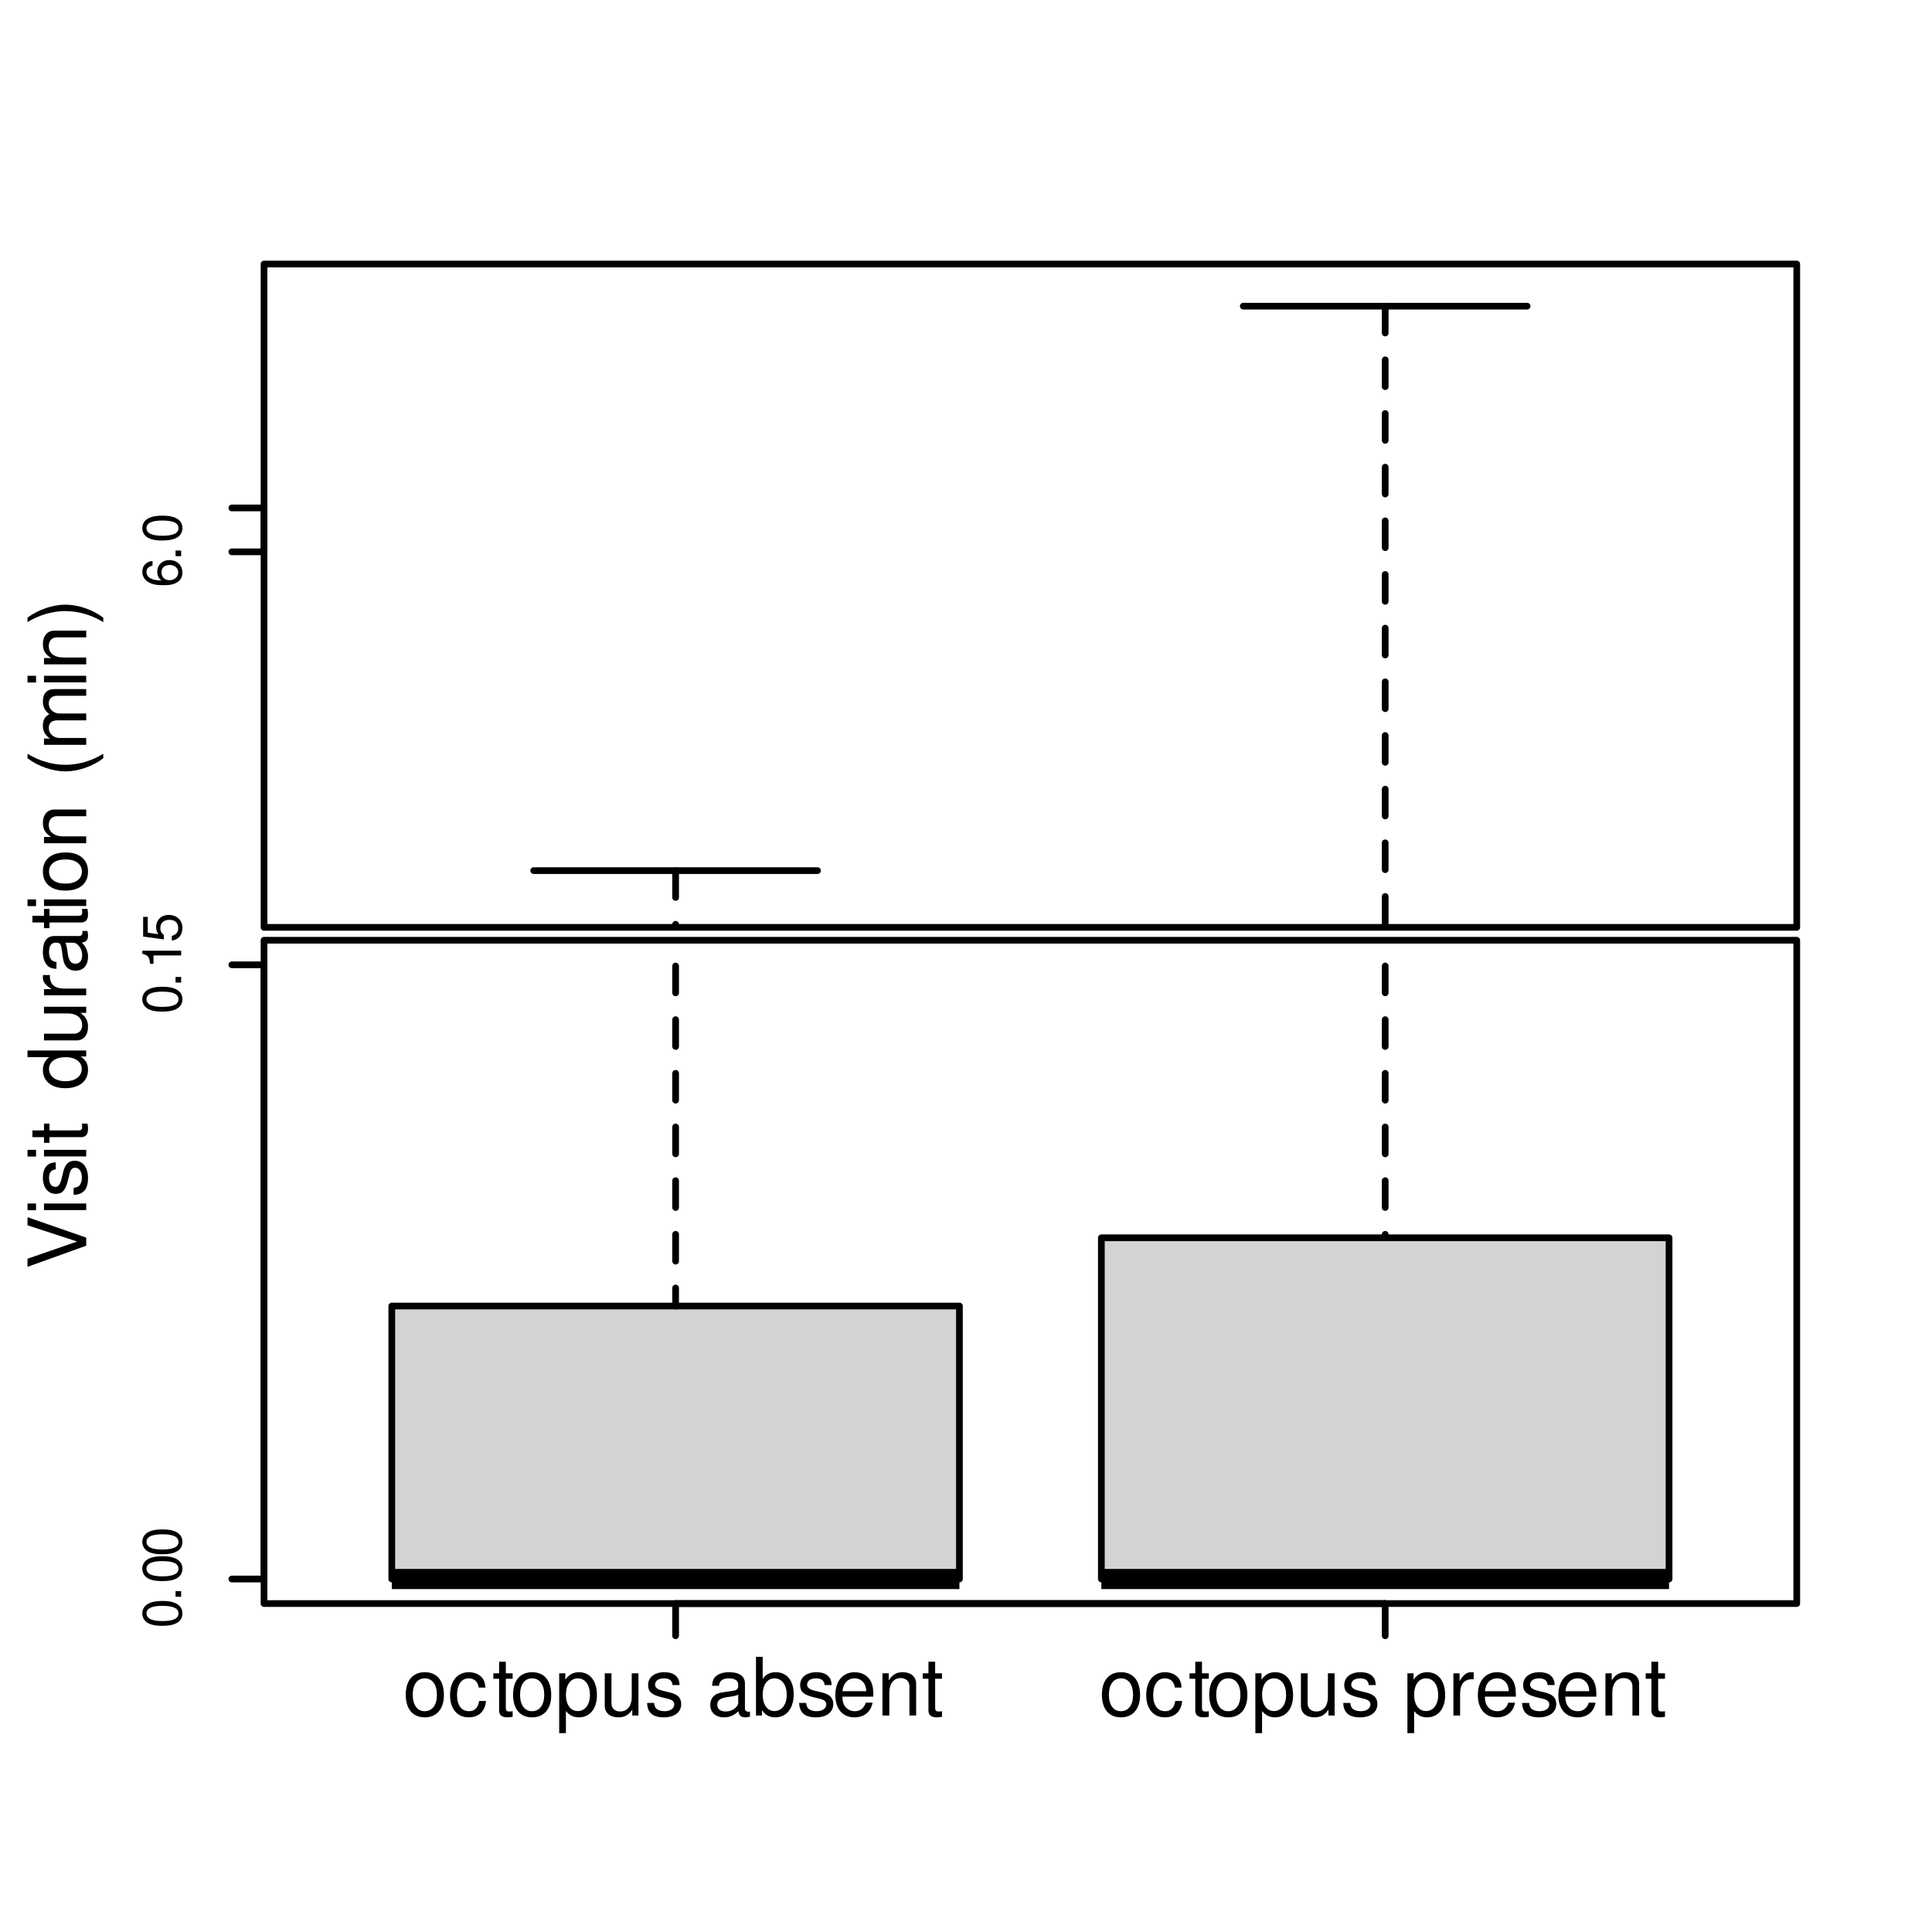
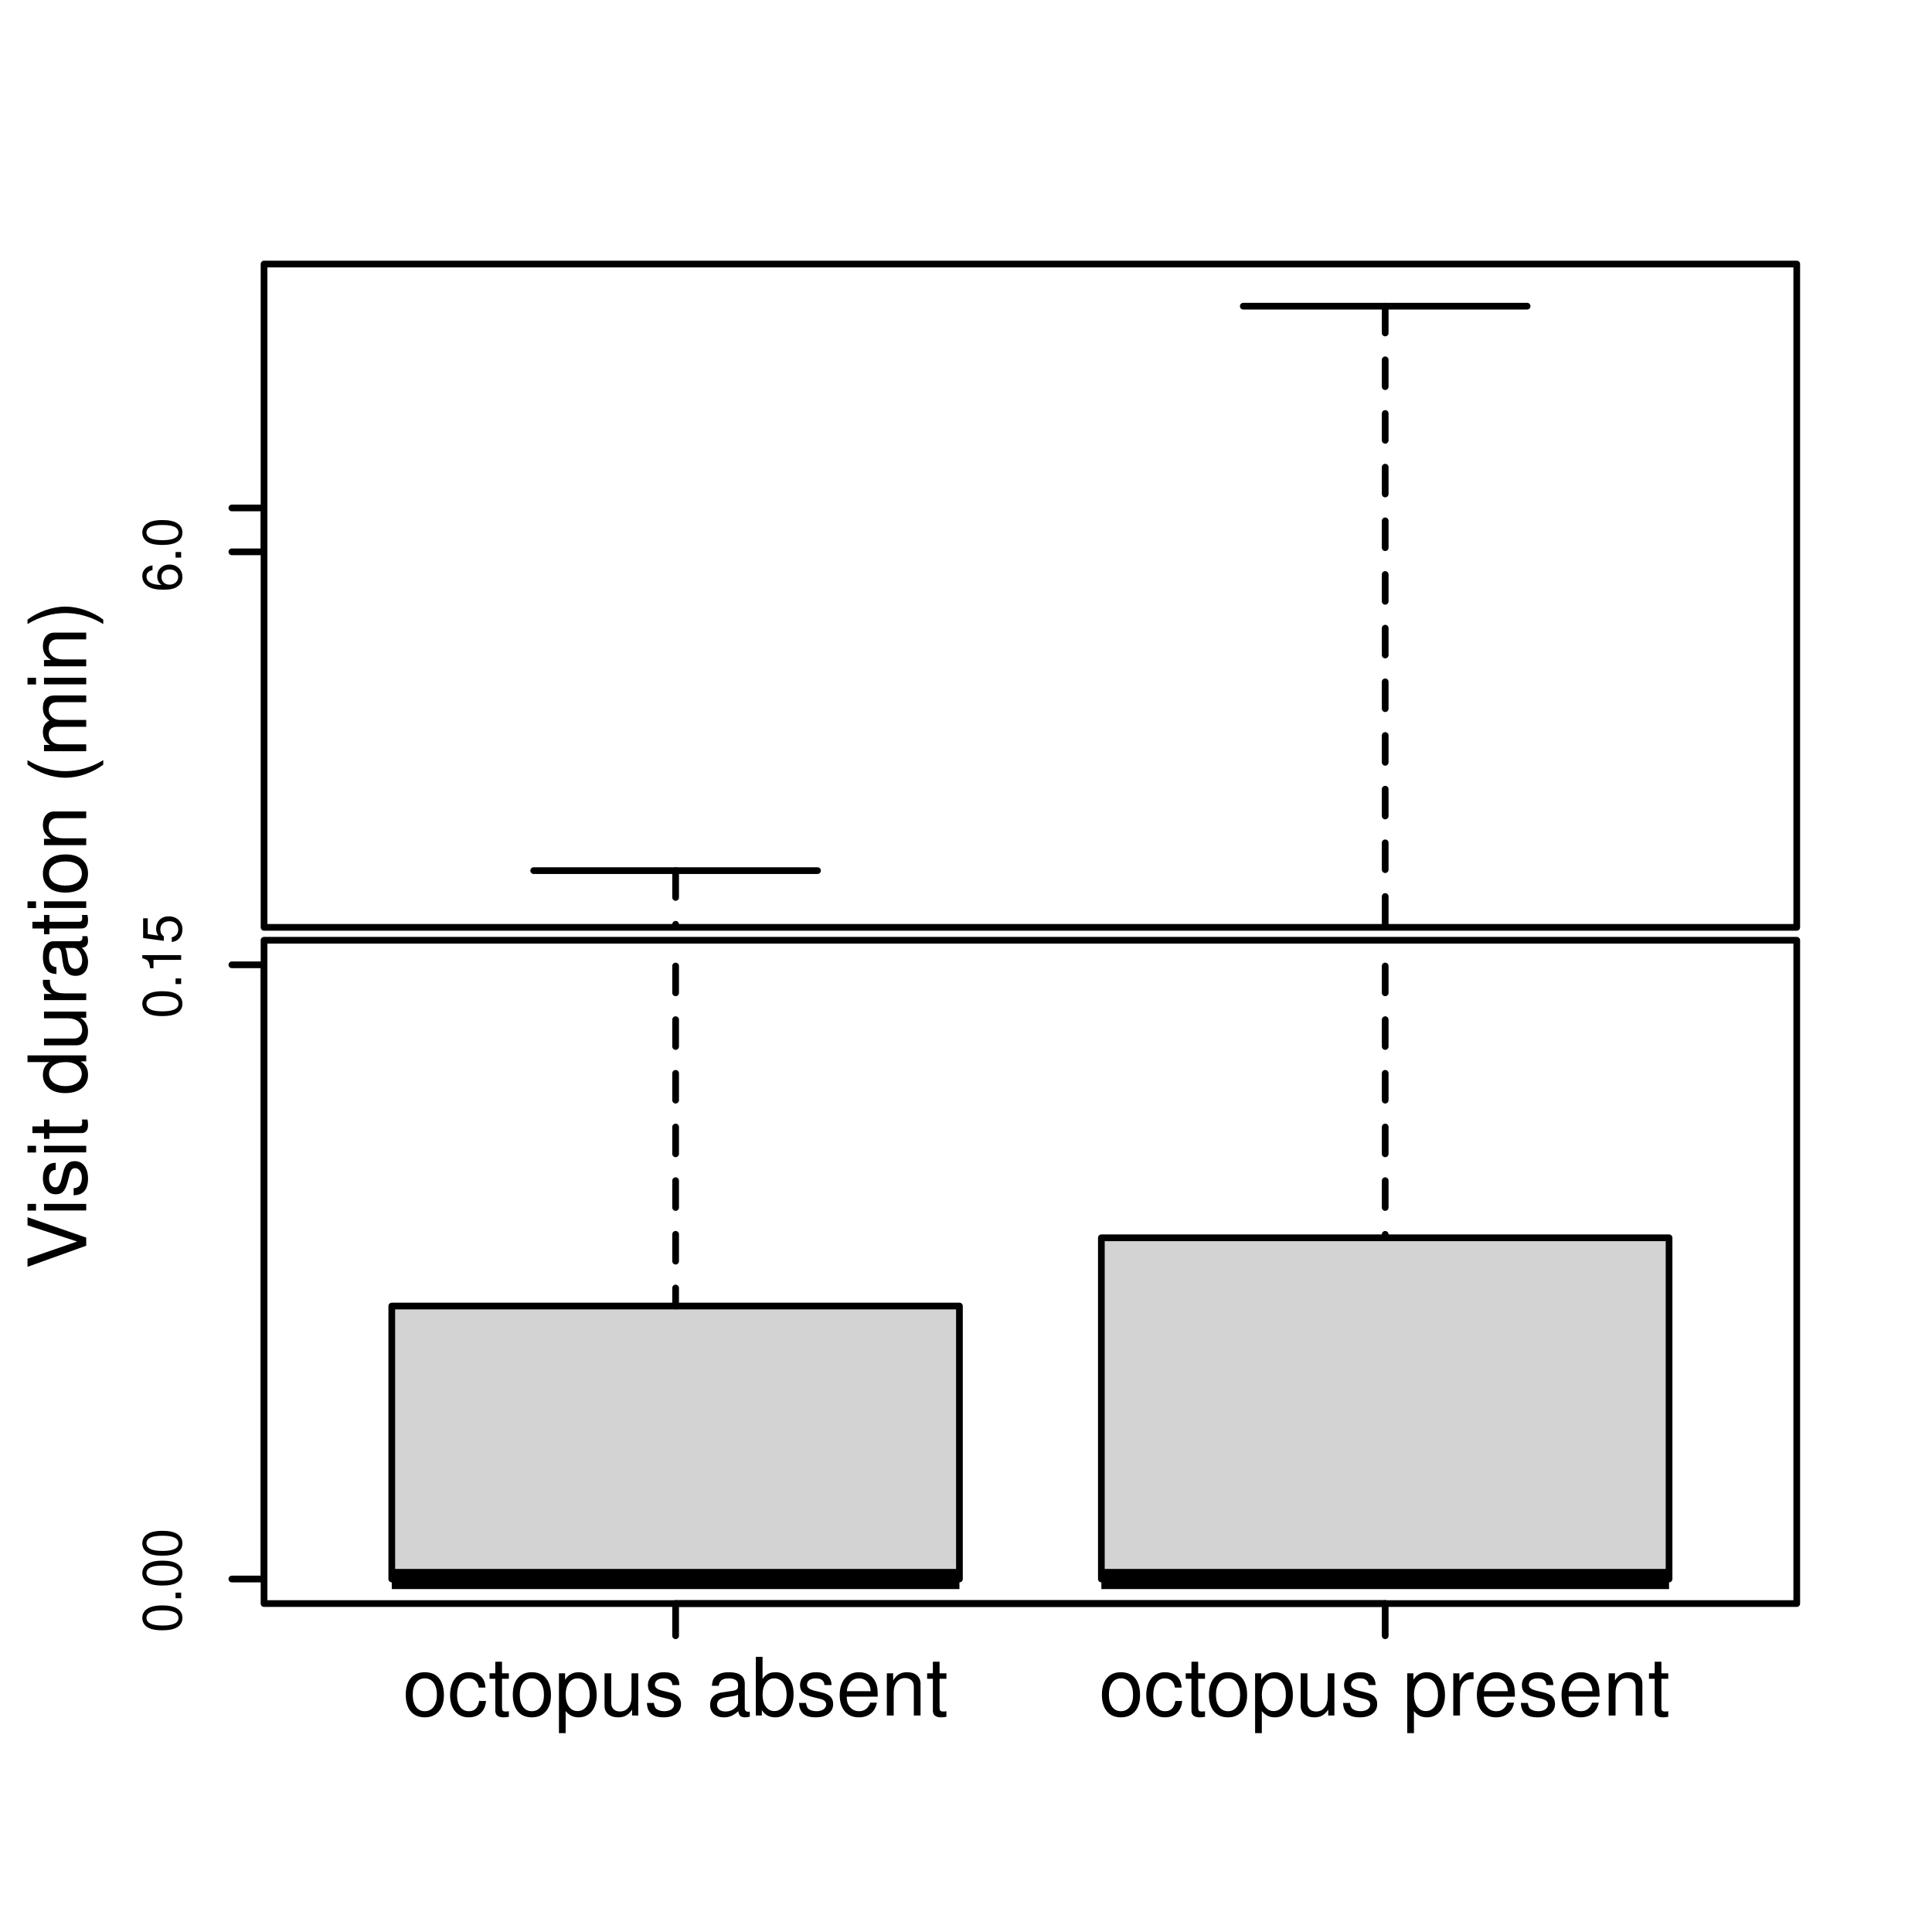
<svg xmlns="http://www.w3.org/2000/svg" xmlns:xlink="http://www.w3.org/1999/xlink" width="216pt" height="216pt" viewBox="0 0 216 216" version="1.1">
  <defs>
    <g>
      <symbol overflow="visible" id="glyph0-0">
        <path style="stroke:none;" d="" />
      </symbol>
      <symbol overflow="visible" id="glyph0-1">
        <path style="stroke:none;" d="M -3.203 -2.984 C -3.922 -2.891 -4.344 -2.438 -4.344 -1.781 C -4.344 -1.312 -4.109 -0.891 -3.719 -0.641 C -3.297 -0.375 -2.766 -0.266 -1.984 -0.266 C -1.25 -0.266 -0.781 -0.359 -0.406 -0.625 C -0.047 -0.844 0.141 -1.219 0.141 -1.688 C 0.141 -2.5 -0.469 -3.078 -1.312 -3.078 C -2.109 -3.078 -2.672 -2.531 -2.672 -1.781 C -2.672 -1.359 -2.516 -1.031 -2.203 -0.797 C -3.281 -0.797 -3.875 -1.141 -3.875 -1.75 C -3.875 -2.125 -3.625 -2.375 -3.203 -2.453 Z M -2.203 -1.703 C -2.203 -2.219 -1.844 -2.531 -1.266 -2.531 C -0.719 -2.531 -0.328 -2.172 -0.328 -1.688 C -0.328 -1.203 -0.75 -0.828 -1.297 -0.828 C -1.844 -0.828 -2.203 -1.188 -2.203 -1.703 Z M -2.203 -1.703 " />
      </symbol>
      <symbol overflow="visible" id="glyph0-2">
        <path style="stroke:none;" d="M -0.625 -1.141 L -0.625 -0.516 L 0 -0.516 L 0 -1.141 Z M -0.625 -1.141 " />
      </symbol>
      <symbol overflow="visible" id="glyph0-3">
        <path style="stroke:none;" d="M -4.344 -1.656 C -4.344 -1.25 -4.156 -0.891 -3.859 -0.672 C -3.484 -0.391 -2.906 -0.266 -2.094 -0.266 C -0.641 -0.266 0.141 -0.734 0.141 -1.656 C 0.141 -2.547 -0.641 -3.047 -2.062 -3.047 C -2.906 -3.047 -3.469 -2.906 -3.859 -2.625 C -4.156 -2.406 -4.344 -2.047 -4.344 -1.656 Z M -3.875 -1.656 C -3.875 -2.219 -3.281 -2.5 -2.109 -2.5 C -0.875 -2.5 -0.297 -2.219 -0.297 -1.641 C -0.297 -1.078 -0.906 -0.797 -2.094 -0.797 C -3.281 -0.797 -3.875 -1.078 -3.875 -1.656 Z M -3.875 -1.656 " />
      </symbol>
      <symbol overflow="visible" id="glyph0-4">
        <path style="stroke:none;" d="M -3.094 -1.547 L 0 -1.547 L 0 -2.078 L -4.344 -2.078 L -4.344 -1.734 C -3.672 -1.547 -3.578 -1.422 -3.469 -0.609 L -3.094 -0.609 Z M -3.094 -1.547 " />
      </symbol>
      <symbol overflow="visible" id="glyph0-5">
        <path style="stroke:none;" d="M -4.25 -2.859 L -4.25 -0.656 L -1.938 -0.344 L -1.938 -0.828 C -2.234 -1.078 -2.328 -1.281 -2.328 -1.609 C -2.328 -2.188 -1.938 -2.531 -1.312 -2.531 C -0.703 -2.531 -0.328 -2.188 -0.328 -1.609 C -0.328 -1.141 -0.562 -0.859 -1.047 -0.734 L -1.047 -0.203 C -0.703 -0.281 -0.531 -0.344 -0.375 -0.469 C -0.047 -0.703 0.141 -1.141 0.141 -1.625 C 0.141 -2.484 -0.484 -3.078 -1.391 -3.078 C -2.219 -3.078 -2.797 -2.516 -2.797 -1.703 C -2.797 -1.406 -2.719 -1.156 -2.547 -0.922 L -3.734 -1.094 L -3.734 -2.859 Z M -4.25 -2.859 " />
      </symbol>
      <symbol overflow="visible" id="glyph1-0">
        <path style="stroke:none;" d="" />
      </symbol>
      <symbol overflow="visible" id="glyph1-1">
        <path style="stroke:none;" d="M 2.453 -4.844 C 1.109 -4.844 0.328 -3.906 0.328 -2.328 C 0.328 -0.734 1.109 0.203 2.453 0.203 C 3.781 0.203 4.594 -0.734 4.594 -2.281 C 4.594 -3.922 3.812 -4.844 2.453 -4.844 Z M 2.453 -4.156 C 3.297 -4.156 3.812 -3.469 3.812 -2.297 C 3.812 -1.172 3.281 -0.484 2.453 -0.484 C 1.625 -0.484 1.109 -1.172 1.109 -2.328 C 1.109 -3.469 1.625 -4.156 2.453 -4.156 Z M 2.453 -4.156 " />
      </symbol>
      <symbol overflow="visible" id="glyph1-2">
        <path style="stroke:none;" d="M 4.234 -3.125 C 4.203 -3.594 4.109 -3.891 3.922 -4.156 C 3.594 -4.594 3.031 -4.844 2.375 -4.844 C 1.094 -4.844 0.281 -3.844 0.281 -2.281 C 0.281 -0.75 1.094 0.203 2.359 0.203 C 3.484 0.203 4.203 -0.469 4.297 -1.625 L 3.531 -1.625 C 3.406 -0.859 3.031 -0.484 2.391 -0.484 C 1.562 -0.484 1.062 -1.156 1.062 -2.281 C 1.062 -3.453 1.547 -4.156 2.359 -4.156 C 3 -4.156 3.391 -3.781 3.484 -3.125 Z M 4.234 -3.125 " />
      </symbol>
      <symbol overflow="visible" id="glyph1-3">
        <path style="stroke:none;" d="M 2.281 -4.719 L 1.516 -4.719 L 1.516 -6.016 L 0.766 -6.016 L 0.766 -4.719 L 0.125 -4.719 L 0.125 -4.109 L 0.766 -4.109 L 0.766 -0.547 C 0.766 -0.047 1.094 0.203 1.672 0.203 C 1.875 0.203 2.031 0.188 2.281 0.141 L 2.281 -0.484 C 2.172 -0.453 2.078 -0.453 1.922 -0.453 C 1.609 -0.453 1.516 -0.547 1.516 -0.875 L 1.516 -4.109 L 2.281 -4.109 Z M 2.281 -4.719 " />
      </symbol>
      <symbol overflow="visible" id="glyph1-4">
        <path style="stroke:none;" d="M 0.484 1.969 L 1.234 1.969 L 1.234 -0.5 C 1.641 -0.016 2.078 0.203 2.688 0.203 C 3.922 0.203 4.703 -0.781 4.703 -2.281 C 4.703 -3.859 3.938 -4.844 2.688 -4.844 C 2.047 -4.844 1.531 -4.562 1.172 -4 L 1.172 -4.719 L 0.484 -4.719 Z M 2.562 -4.156 C 3.391 -4.156 3.922 -3.422 3.922 -2.297 C 3.922 -1.219 3.375 -0.5 2.562 -0.5 C 1.75 -0.5 1.234 -1.219 1.234 -2.328 C 1.234 -3.422 1.75 -4.156 2.562 -4.156 Z M 2.562 -4.156 " />
      </symbol>
      <symbol overflow="visible" id="glyph1-5">
        <path style="stroke:none;" d="M 4.344 0 L 4.344 -4.719 L 3.594 -4.719 L 3.594 -2.047 C 3.594 -1.078 3.094 -0.453 2.297 -0.453 C 1.703 -0.453 1.328 -0.812 1.328 -1.375 L 1.328 -4.719 L 0.578 -4.719 L 0.578 -1.078 C 0.578 -0.297 1.172 0.203 2.094 0.203 C 2.781 0.203 3.219 -0.031 3.656 -0.656 L 3.656 0 Z M 4.344 0 " />
      </symbol>
      <symbol overflow="visible" id="glyph1-6">
        <path style="stroke:none;" d="M 3.938 -3.406 C 3.938 -4.328 3.328 -4.844 2.234 -4.844 C 1.141 -4.844 0.422 -4.281 0.422 -3.406 C 0.422 -2.672 0.797 -2.328 1.922 -2.047 L 2.625 -1.875 C 3.141 -1.75 3.344 -1.562 3.344 -1.234 C 3.344 -0.781 2.906 -0.484 2.25 -0.484 C 1.844 -0.484 1.5 -0.609 1.312 -0.797 C 1.203 -0.938 1.141 -1.078 1.094 -1.406 L 0.312 -1.406 C 0.344 -0.312 0.953 0.203 2.188 0.203 C 3.375 0.203 4.125 -0.375 4.125 -1.281 C 4.125 -1.984 3.734 -2.375 2.797 -2.594 L 2.078 -2.766 C 1.469 -2.922 1.203 -3.109 1.203 -3.453 C 1.203 -3.891 1.594 -4.156 2.203 -4.156 C 2.812 -4.156 3.125 -3.891 3.156 -3.406 Z M 3.938 -3.406 " />
      </symbol>
      <symbol overflow="visible" id="glyph1-7">
        <path style="stroke:none;" d="" />
      </symbol>
      <symbol overflow="visible" id="glyph1-8">
        <path style="stroke:none;" d="M 4.812 -0.438 C 4.734 -0.422 4.703 -0.422 4.656 -0.422 C 4.391 -0.422 4.25 -0.562 4.25 -0.797 L 4.25 -3.562 C 4.25 -4.406 3.641 -4.844 2.469 -4.844 C 1.781 -4.844 1.234 -4.656 0.906 -4.297 C 0.688 -4.062 0.609 -3.781 0.578 -3.328 L 1.344 -3.328 C 1.406 -3.891 1.75 -4.156 2.453 -4.156 C 3.125 -4.156 3.5 -3.906 3.5 -3.453 L 3.5 -3.266 C 3.484 -2.938 3.328 -2.812 2.719 -2.734 C 1.656 -2.594 1.5 -2.562 1.203 -2.453 C 0.656 -2.219 0.375 -1.797 0.375 -1.188 C 0.375 -0.328 0.969 0.203 1.922 0.203 C 2.516 0.203 3 0 3.531 -0.484 C 3.578 0 3.812 0.203 4.297 0.203 C 4.469 0.203 4.562 0.188 4.812 0.125 Z M 3.5 -1.484 C 3.5 -1.234 3.422 -1.078 3.203 -0.875 C 2.891 -0.594 2.531 -0.453 2.094 -0.453 C 1.5 -0.453 1.156 -0.734 1.156 -1.203 C 1.156 -1.703 1.484 -1.953 2.297 -2.062 C 3.094 -2.172 3.25 -2.219 3.5 -2.328 Z M 3.5 -1.484 " />
      </symbol>
      <symbol overflow="visible" id="glyph1-9">
        <path style="stroke:none;" d="M 0.484 -6.562 L 0.484 0 L 1.156 0 L 1.156 -0.609 C 1.516 -0.047 2 0.203 2.656 0.203 C 3.891 0.203 4.703 -0.812 4.703 -2.375 C 4.703 -3.906 3.938 -4.844 2.688 -4.844 C 2.047 -4.844 1.578 -4.609 1.234 -4.078 L 1.234 -6.562 Z M 2.547 -4.156 C 3.391 -4.156 3.922 -3.422 3.922 -2.297 C 3.922 -1.219 3.359 -0.5 2.547 -0.5 C 1.75 -0.5 1.234 -1.219 1.234 -2.328 C 1.234 -3.422 1.75 -4.156 2.547 -4.156 Z M 2.547 -4.156 " />
      </symbol>
      <symbol overflow="visible" id="glyph1-10">
        <path style="stroke:none;" d="M 4.609 -2.109 C 4.609 -2.828 4.562 -3.266 4.422 -3.609 C 4.125 -4.391 3.406 -4.844 2.516 -4.844 C 1.203 -4.844 0.359 -3.859 0.359 -2.297 C 0.359 -0.734 1.172 0.203 2.5 0.203 C 3.578 0.203 4.328 -0.406 4.516 -1.438 L 3.766 -1.438 C 3.562 -0.812 3.125 -0.484 2.531 -0.484 C 2.047 -0.484 1.641 -0.703 1.391 -1.094 C 1.219 -1.375 1.156 -1.641 1.141 -2.109 Z M 1.156 -2.719 C 1.219 -3.594 1.75 -4.156 2.516 -4.156 C 3.281 -4.156 3.812 -3.562 3.812 -2.719 Z M 1.156 -2.719 " />
      </symbol>
      <symbol overflow="visible" id="glyph1-11">
        <path style="stroke:none;" d="M 0.625 -4.719 L 0.625 0 L 1.391 0 L 1.391 -2.594 C 1.391 -3.562 1.891 -4.188 2.656 -4.188 C 3.266 -4.188 3.641 -3.828 3.641 -3.266 L 3.641 0 L 4.391 0 L 4.391 -3.562 C 4.391 -4.344 3.797 -4.844 2.891 -4.844 C 2.188 -4.844 1.734 -4.578 1.328 -3.922 L 1.328 -4.719 Z M 0.625 -4.719 " />
      </symbol>
      <symbol overflow="visible" id="glyph1-12">
        <path style="stroke:none;" d="M 0.625 -4.719 L 0.625 0 L 1.375 0 L 1.375 -2.453 C 1.391 -3.578 1.859 -4.094 2.891 -4.062 L 2.891 -4.828 C 2.766 -4.844 2.688 -4.844 2.594 -4.844 C 2.109 -4.844 1.75 -4.562 1.312 -3.859 L 1.312 -4.719 Z M 0.625 -4.719 " />
      </symbol>
      <symbol overflow="visible" id="glyph2-0">
        <path style="stroke:none;" d="" />
      </symbol>
      <symbol overflow="visible" id="glyph2-1">
        <path style="stroke:none;" d="M 0 -3.531 L -6.562 -5.812 L -6.562 -4.906 L -1.016 -3.094 L -6.562 -1.172 L -6.562 -0.266 L 0 -2.625 Z M 0 -3.531 " />
      </symbol>
      <symbol overflow="visible" id="glyph2-2">
        <path style="stroke:none;" d="M -4.719 -1.344 L -4.719 -0.609 L 0 -0.609 L 0 -1.344 Z M -6.562 -1.344 L -6.562 -0.594 L -5.609 -0.594 L -5.609 -1.344 Z M -6.562 -1.344 " />
      </symbol>
      <symbol overflow="visible" id="glyph2-3">
        <path style="stroke:none;" d="M -3.406 -3.938 C -4.328 -3.938 -4.844 -3.328 -4.844 -2.234 C -4.844 -1.141 -4.281 -0.422 -3.406 -0.422 C -2.672 -0.422 -2.328 -0.797 -2.047 -1.922 L -1.875 -2.625 C -1.75 -3.141 -1.562 -3.344 -1.234 -3.344 C -0.781 -3.344 -0.484 -2.906 -0.484 -2.25 C -0.484 -1.844 -0.609 -1.5 -0.797 -1.312 C -0.938 -1.203 -1.078 -1.141 -1.406 -1.094 L -1.406 -0.312 C -0.312 -0.344 0.203 -0.953 0.203 -2.188 C 0.203 -3.375 -0.375 -4.125 -1.281 -4.125 C -1.984 -4.125 -2.375 -3.734 -2.594 -2.797 L -2.766 -2.078 C -2.922 -1.469 -3.109 -1.203 -3.453 -1.203 C -3.891 -1.203 -4.156 -1.594 -4.156 -2.203 C -4.156 -2.812 -3.891 -3.125 -3.406 -3.156 Z M -3.406 -3.938 " />
      </symbol>
      <symbol overflow="visible" id="glyph2-4">
        <path style="stroke:none;" d="M -4.719 -2.281 L -4.719 -1.516 L -6.016 -1.516 L -6.016 -0.766 L -4.719 -0.766 L -4.719 -0.125 L -4.109 -0.125 L -4.109 -0.766 L -0.547 -0.766 C -0.047 -0.766 0.203 -1.094 0.203 -1.672 C 0.203 -1.875 0.188 -2.031 0.141 -2.281 L -0.484 -2.281 C -0.453 -2.172 -0.453 -2.078 -0.453 -1.922 C -0.453 -1.609 -0.547 -1.516 -0.875 -1.516 L -4.109 -1.516 L -4.109 -2.281 Z M -4.719 -2.281 " />
      </symbol>
      <symbol overflow="visible" id="glyph2-5">
        <path style="stroke:none;" d="" />
      </symbol>
      <symbol overflow="visible" id="glyph2-6">
        <path style="stroke:none;" d="M -6.562 -4.453 L -6.562 -3.703 L -4.125 -3.703 C -4.594 -3.391 -4.844 -2.891 -4.844 -2.266 C -4.844 -1.031 -3.875 -0.234 -2.359 -0.234 C -0.781 -0.234 0.203 -1.016 0.203 -2.281 C 0.203 -2.938 -0.031 -3.391 -0.625 -3.781 L 0 -3.781 L 0 -4.453 Z M -4.156 -2.391 C -4.156 -3.188 -3.438 -3.703 -2.297 -3.703 C -1.219 -3.703 -0.5 -3.188 -0.5 -2.391 C -0.5 -1.562 -1.219 -1.016 -2.328 -1.016 C -3.422 -1.016 -4.156 -1.562 -4.156 -2.391 Z M -4.156 -2.391 " />
      </symbol>
      <symbol overflow="visible" id="glyph2-7">
        <path style="stroke:none;" d="M 0 -4.344 L -4.719 -4.344 L -4.719 -3.594 L -2.047 -3.594 C -1.078 -3.594 -0.453 -3.094 -0.453 -2.297 C -0.453 -1.703 -0.812 -1.328 -1.375 -1.328 L -4.719 -1.328 L -4.719 -0.578 L -1.078 -0.578 C -0.297 -0.578 0.203 -1.172 0.203 -2.094 C 0.203 -2.781 -0.031 -3.219 -0.656 -3.656 L 0 -3.656 Z M 0 -4.344 " />
      </symbol>
      <symbol overflow="visible" id="glyph2-8">
        <path style="stroke:none;" d="M -4.719 -0.625 L 0 -0.625 L 0 -1.375 L -2.453 -1.375 C -3.578 -1.391 -4.094 -1.859 -4.062 -2.891 L -4.828 -2.891 C -4.844 -2.766 -4.844 -2.688 -4.844 -2.594 C -4.844 -2.109 -4.562 -1.75 -3.859 -1.312 L -4.719 -1.312 Z M -4.719 -0.625 " />
      </symbol>
      <symbol overflow="visible" id="glyph2-9">
        <path style="stroke:none;" d="M -0.438 -4.812 C -0.422 -4.734 -0.422 -4.703 -0.422 -4.656 C -0.422 -4.391 -0.562 -4.25 -0.797 -4.25 L -3.562 -4.25 C -4.406 -4.25 -4.844 -3.641 -4.844 -2.469 C -4.844 -1.781 -4.656 -1.234 -4.297 -0.906 C -4.062 -0.688 -3.781 -0.609 -3.328 -0.578 L -3.328 -1.344 C -3.891 -1.406 -4.156 -1.75 -4.156 -2.453 C -4.156 -3.125 -3.906 -3.5 -3.453 -3.5 L -3.266 -3.5 C -2.938 -3.484 -2.812 -3.328 -2.734 -2.719 C -2.594 -1.656 -2.562 -1.5 -2.453 -1.203 C -2.219 -0.656 -1.797 -0.375 -1.188 -0.375 C -0.328 -0.375 0.203 -0.969 0.203 -1.922 C 0.203 -2.516 0 -3 -0.484 -3.531 C 0 -3.578 0.203 -3.812 0.203 -4.297 C 0.203 -4.469 0.188 -4.562 0.125 -4.812 Z M -1.484 -3.5 C -1.234 -3.5 -1.078 -3.422 -0.875 -3.203 C -0.594 -2.891 -0.453 -2.531 -0.453 -2.094 C -0.453 -1.5 -0.734 -1.156 -1.203 -1.156 C -1.703 -1.156 -1.953 -1.484 -2.062 -2.297 C -2.172 -3.094 -2.219 -3.25 -2.328 -3.5 Z M -1.484 -3.5 " />
      </symbol>
      <symbol overflow="visible" id="glyph2-10">
        <path style="stroke:none;" d="M -4.844 -2.453 C -4.844 -1.109 -3.906 -0.328 -2.328 -0.328 C -0.734 -0.328 0.203 -1.109 0.203 -2.453 C 0.203 -3.781 -0.734 -4.594 -2.281 -4.594 C -3.922 -4.594 -4.844 -3.812 -4.844 -2.453 Z M -4.156 -2.453 C -4.156 -3.297 -3.469 -3.812 -2.297 -3.812 C -1.172 -3.812 -0.484 -3.281 -0.484 -2.453 C -0.484 -1.625 -1.172 -1.109 -2.328 -1.109 C -3.469 -1.109 -4.156 -1.625 -4.156 -2.453 Z M -4.156 -2.453 " />
      </symbol>
      <symbol overflow="visible" id="glyph2-11">
        <path style="stroke:none;" d="M -4.719 -0.625 L 0 -0.625 L 0 -1.391 L -2.594 -1.391 C -3.562 -1.391 -4.188 -1.891 -4.188 -2.656 C -4.188 -3.266 -3.828 -3.641 -3.266 -3.641 L 0 -3.641 L 0 -4.391 L -3.562 -4.391 C -4.344 -4.391 -4.844 -3.797 -4.844 -2.891 C -4.844 -2.188 -4.578 -1.734 -3.922 -1.328 L -4.719 -1.328 Z M -4.719 -0.625 " />
      </symbol>
      <symbol overflow="visible" id="glyph2-12">
        <path style="stroke:none;" d="M -6.562 -2.125 C -5.375 -1.219 -3.75 -0.656 -2.328 -0.656 C -0.906 -0.656 0.734 -1.219 1.906 -2.125 L 1.906 -2.625 C 0.625 -1.828 -0.891 -1.391 -2.328 -1.391 C -3.766 -1.391 -5.281 -1.828 -6.562 -2.625 Z M -6.562 -2.125 " />
      </symbol>
      <symbol overflow="visible" id="glyph2-13">
        <path style="stroke:none;" d="M -4.719 -0.625 L 0 -0.625 L 0 -1.391 L -2.969 -1.391 C -3.641 -1.391 -4.188 -1.875 -4.188 -2.5 C -4.188 -3.047 -3.859 -3.359 -3.25 -3.359 L 0 -3.359 L 0 -4.125 L -2.969 -4.125 C -3.641 -4.125 -4.188 -4.609 -4.188 -5.234 C -4.188 -5.781 -3.844 -6.109 -3.25 -6.109 L 0 -6.109 L 0 -6.859 L -3.531 -6.859 C -4.391 -6.859 -4.844 -6.375 -4.844 -5.484 C -4.844 -4.859 -4.656 -4.484 -4.125 -4.047 C -4.641 -3.766 -4.844 -3.391 -4.844 -2.766 C -4.844 -2.141 -4.609 -1.719 -4.047 -1.328 L -4.719 -1.328 Z M -4.719 -0.625 " />
      </symbol>
      <symbol overflow="visible" id="glyph2-14">
        <path style="stroke:none;" d="M 1.906 -0.844 C 0.734 -1.734 -0.906 -2.297 -2.328 -2.297 C -3.75 -2.297 -5.375 -1.734 -6.562 -0.844 L -6.562 -0.344 C -5.281 -1.141 -3.766 -1.578 -2.328 -1.578 C -0.891 -1.578 0.625 -1.141 1.906 -0.344 Z M 1.906 -0.844 " />
      </symbol>
    </g>
    <clipPath id="clip1">
      <path d="M 75 96 L 76 96 L 76 103.68 L 75 103.68 Z M 75 96 " />
    </clipPath>
    <clipPath id="clip2">
      <path d="M 154 33 L 156 33 L 156 103.68 L 154 103.68 Z M 154 33 " />
    </clipPath>
    <clipPath id="clip3">
      <path d="M 75 105.121 L 76 105.121 L 76 147 L 75 147 Z M 75 105.121 " />
    </clipPath>
    <clipPath id="clip4">
      <path d="M 154 105.121 L 156 105.121 L 156 139 L 154 139 Z M 154 105.121 " />
    </clipPath>
  </defs>
-   <g id="surface212">
+   <g id="surface267">
    <rect x="0" y="0" width="216" height="216" style="fill:rgb(100%,100%,100%);fill-opacity:1;stroke:none;" />
    <g clip-path="url(#clip1)" clip-rule="nonzero">
      <path style="fill:none;stroke-width:0.75;stroke-linecap:round;stroke-linejoin:round;stroke:rgb(0%,0%,0%);stroke-opacity:1;stroke-dasharray:3,3;stroke-miterlimit:10;" d="M 75.535 97.336 L 75.535 119.898 " />
    </g>
    <path style="fill:none;stroke-width:0.75;stroke-linecap:round;stroke-linejoin:round;stroke:rgb(0%,0%,0%);stroke-opacity:1;stroke-miterlimit:10;" d="M 59.668 97.336 L 91.398 97.336 " />
    <g clip-path="url(#clip2)" clip-rule="nonzero">
      <path style="fill:none;stroke-width:0.75;stroke-linecap:round;stroke-linejoin:round;stroke:rgb(0%,0%,0%);stroke-opacity:1;stroke-dasharray:3,3;stroke-miterlimit:10;" d="M 154.867 34.23 L 154.867 119.734 " />
    </g>
    <path style="fill:none;stroke-width:0.75;stroke-linecap:round;stroke-linejoin:round;stroke:rgb(0%,0%,0%);stroke-opacity:1;stroke-miterlimit:10;" d="M 139 34.23 L 170.734 34.23 " />
    <path style="fill:none;stroke-width:0.75;stroke-linecap:round;stroke-linejoin:round;stroke:rgb(0%,0%,0%);stroke-opacity:1;stroke-miterlimit:10;" d="M 29.52 61.695 L 29.52 56.789 " />
    <path style="fill:none;stroke-width:0.75;stroke-linecap:round;stroke-linejoin:round;stroke:rgb(0%,0%,0%);stroke-opacity:1;stroke-miterlimit:10;" d="M 29.52 61.695 L 25.922 61.695 " />
    <path style="fill:none;stroke-width:0.75;stroke-linecap:round;stroke-linejoin:round;stroke:rgb(0%,0%,0%);stroke-opacity:1;stroke-miterlimit:10;" d="M 29.52 56.789 L 25.922 56.789 " />
    <g style="fill:rgb(0%,0%,0%);fill-opacity:1;">
-       <use xlink:href="#glyph0-1" x="20.253" y="65.695" />
-       <use xlink:href="#glyph0-2" x="20.253" y="62.695" />
-       <use xlink:href="#glyph0-3" x="20.253" y="60.695" />
+       <use xlink:href="#glyph0-1" x="20.253" y="66.195" />
+       <use xlink:href="#glyph0-2" x="20.253" y="62.859" />
+       <use xlink:href="#glyph0-3" x="20.253" y="61.191" />
    </g>
    <path style="fill:none;stroke-width:0.75;stroke-linecap:round;stroke-linejoin:round;stroke:rgb(0%,0%,0%);stroke-opacity:1;stroke-miterlimit:10;" d="M 29.52 103.68 L 200.879 103.68 L 200.879 29.52 L 29.52 29.52 Z M 29.52 103.68 " />
    <path style=" stroke:none;fill-rule:nonzero;fill:rgb(82.745%,82.745%,82.745%);fill-opacity:1;" d="M 43.801 176.535 L 107.266 176.535 L 107.266 146.016 L 43.801 146.016 Z M 43.801 176.535 " />
    <path style="fill:none;stroke-width:2.25;stroke-linecap:butt;stroke-linejoin:round;stroke:rgb(0%,0%,0%);stroke-opacity:1;stroke-miterlimit:10;" d="M 43.801 176.535 L 107.266 176.535 " />
    <path style="fill:none;stroke-width:0.75;stroke-linecap:round;stroke-linejoin:round;stroke:rgb(0%,0%,0%);stroke-opacity:1;stroke-dasharray:3,3;stroke-miterlimit:10;" d="M 75.535 176.535 L 75.535 176.535 " />
    <g clip-path="url(#clip3)" clip-rule="nonzero">
      <path style="fill:none;stroke-width:0.75;stroke-linecap:round;stroke-linejoin:round;stroke:rgb(0%,0%,0%);stroke-opacity:1;stroke-dasharray:3,3;stroke-miterlimit:10;" d="M 75.535 -864 L 75.535 146.016 " />
    </g>
    <path style="fill:none;stroke-width:0.75;stroke-linecap:round;stroke-linejoin:round;stroke:rgb(0%,0%,0%);stroke-opacity:1;stroke-miterlimit:10;" d="M 59.668 176.535 L 91.398 176.535 " />
    <path style="fill:none;stroke-width:0.75;stroke-linecap:round;stroke-linejoin:round;stroke:rgb(0%,0%,0%);stroke-opacity:1;stroke-miterlimit:10;" d="M 43.801 176.535 L 107.266 176.535 L 107.266 146.016 L 43.801 146.016 Z M 43.801 176.535 " />
    <path style=" stroke:none;fill-rule:nonzero;fill:rgb(82.745%,82.745%,82.745%);fill-opacity:1;" d="M 123.133 176.535 L 186.602 176.535 L 186.602 138.387 L 123.133 138.387 Z M 123.133 176.535 " />
    <path style="fill:none;stroke-width:2.25;stroke-linecap:butt;stroke-linejoin:round;stroke:rgb(0%,0%,0%);stroke-opacity:1;stroke-miterlimit:10;" d="M 123.133 176.535 L 186.602 176.535 " />
    <path style="fill:none;stroke-width:0.75;stroke-linecap:round;stroke-linejoin:round;stroke:rgb(0%,0%,0%);stroke-opacity:1;stroke-dasharray:3,3;stroke-miterlimit:10;" d="M 154.867 176.535 L 154.867 176.535 " />
    <g clip-path="url(#clip4)" clip-rule="nonzero">
      <path style="fill:none;stroke-width:0.75;stroke-linecap:round;stroke-linejoin:round;stroke:rgb(0%,0%,0%);stroke-opacity:1;stroke-dasharray:3,3;stroke-miterlimit:10;" d="M 154.867 -864 L 154.867 138.387 " />
    </g>
    <path style="fill:none;stroke-width:0.75;stroke-linecap:round;stroke-linejoin:round;stroke:rgb(0%,0%,0%);stroke-opacity:1;stroke-miterlimit:10;" d="M 139 176.535 L 170.734 176.535 " />
    <path style="fill:none;stroke-width:0.75;stroke-linecap:round;stroke-linejoin:round;stroke:rgb(0%,0%,0%);stroke-opacity:1;stroke-miterlimit:10;" d="M 123.133 176.535 L 186.602 176.535 L 186.602 138.387 L 123.133 138.387 Z M 123.133 176.535 " />
    <path style="fill:none;stroke-width:0.75;stroke-linecap:round;stroke-linejoin:round;stroke:rgb(0%,0%,0%);stroke-opacity:1;stroke-miterlimit:10;" d="M 29.52 176.535 L 29.52 107.867 " />
    <path style="fill:none;stroke-width:0.75;stroke-linecap:round;stroke-linejoin:round;stroke:rgb(0%,0%,0%);stroke-opacity:1;stroke-miterlimit:10;" d="M 29.52 176.535 L 25.922 176.535 " />
    <path style="fill:none;stroke-width:0.75;stroke-linecap:round;stroke-linejoin:round;stroke:rgb(0%,0%,0%);stroke-opacity:1;stroke-miterlimit:10;" d="M 29.52 107.867 L 25.922 107.867 " />
    <g style="fill:rgb(0%,0%,0%);fill-opacity:1;">
-       <use xlink:href="#glyph0-3" x="20.253" y="182.035" />
-       <use xlink:href="#glyph0-2" x="20.253" y="179.035" />
-       <use xlink:href="#glyph0-3" x="20.253" y="177.035" />
-       <use xlink:href="#glyph0-3" x="20.253" y="174.035" />
-     </g>
-     <g style="fill:rgb(0%,0%,0%);fill-opacity:1;">
-       <use xlink:href="#glyph0-3" x="20.253" y="113.367" />
-       <use xlink:href="#glyph0-2" x="20.253" y="110.367" />
-       <use xlink:href="#glyph0-4" x="20.253" y="108.367" />
-       <use xlink:href="#glyph0-5" x="20.253" y="105.367" />
+       <use xlink:href="#glyph0-3" x="20.253" y="182.535" />
+       <use xlink:href="#glyph0-2" x="20.253" y="179.199" />
+       <use xlink:href="#glyph0-3" x="20.253" y="177.531" />
+       <use xlink:href="#glyph0-3" x="20.253" y="174.195" />
+     </g>
+     <g style="fill:rgb(0%,0%,0%);fill-opacity:1;">
+       <use xlink:href="#glyph0-3" x="20.253" y="113.867" />
+       <use xlink:href="#glyph0-2" x="20.253" y="110.531" />
+       <use xlink:href="#glyph0-4" x="20.253" y="108.863" />
+       <use xlink:href="#glyph0-5" x="20.253" y="105.527" />
    </g>
    <path style="fill:none;stroke-width:0.75;stroke-linecap:round;stroke-linejoin:round;stroke:rgb(0%,0%,0%);stroke-opacity:1;stroke-miterlimit:10;" d="M 75.535 179.281 L 154.867 179.281 " />
    <path style="fill:none;stroke-width:0.75;stroke-linecap:round;stroke-linejoin:round;stroke:rgb(0%,0%,0%);stroke-opacity:1;stroke-miterlimit:10;" d="M 75.535 179.281 L 75.535 182.879 " />
    <path style="fill:none;stroke-width:0.75;stroke-linecap:round;stroke-linejoin:round;stroke:rgb(0%,0%,0%);stroke-opacity:1;stroke-miterlimit:10;" d="M 154.867 179.281 L 154.867 182.879 " />
    <g style="fill:rgb(0%,0%,0%);fill-opacity:1;">
      <use xlink:href="#glyph1-1" x="45.035" y="191.799" />
-       <use xlink:href="#glyph1-2" x="50.035" y="191.799" />
-       <use xlink:href="#glyph1-3" x="55.035" y="191.799" />
-       <use xlink:href="#glyph1-1" x="57.035" y="191.799" />
-       <use xlink:href="#glyph1-4" x="62.035" y="191.799" />
-       <use xlink:href="#glyph1-5" x="67.035" y="191.799" />
-       <use xlink:href="#glyph1-6" x="72.035" y="191.799" />
-       <use xlink:href="#glyph1-7" x="76.035" y="191.799" />
-       <use xlink:href="#glyph1-8" x="79.035" y="191.799" />
-       <use xlink:href="#glyph1-9" x="84.035" y="191.799" />
-       <use xlink:href="#glyph1-6" x="89.035" y="191.799" />
-       <use xlink:href="#glyph1-10" x="93.035" y="191.799" />
-       <use xlink:href="#glyph1-11" x="98.035" y="191.799" />
-       <use xlink:href="#glyph1-3" x="103.035" y="191.799" />
+       <use xlink:href="#glyph1-2" x="50.039" y="191.799" />
+       <use xlink:href="#glyph1-3" x="54.609" y="191.799" />
+       <use xlink:href="#glyph1-1" x="57.003" y="191.799" />
+       <use xlink:href="#glyph1-4" x="62.007" y="191.799" />
+       <use xlink:href="#glyph1-5" x="67.011" y="191.799" />
+       <use xlink:href="#glyph1-6" x="72.015" y="191.799" />
+       <use xlink:href="#glyph1-7" x="76.514" y="191.799" />
+       <use xlink:href="#glyph1-8" x="79.016" y="191.799" />
+       <use xlink:href="#glyph1-9" x="84.02" y="191.799" />
+       <use xlink:href="#glyph1-6" x="89.023" y="191.799" />
+       <use xlink:href="#glyph1-10" x="93.522" y="191.799" />
+       <use xlink:href="#glyph1-11" x="98.526" y="191.799" />
+       <use xlink:href="#glyph1-3" x="103.53" y="191.799" />
    </g>
    <g style="fill:rgb(0%,0%,0%);fill-opacity:1;">
      <use xlink:href="#glyph1-1" x="122.867" y="191.799" />
-       <use xlink:href="#glyph1-2" x="127.867" y="191.799" />
-       <use xlink:href="#glyph1-3" x="132.867" y="191.799" />
-       <use xlink:href="#glyph1-1" x="134.867" y="191.799" />
-       <use xlink:href="#glyph1-4" x="139.867" y="191.799" />
-       <use xlink:href="#glyph1-5" x="144.867" y="191.799" />
-       <use xlink:href="#glyph1-6" x="149.867" y="191.799" />
-       <use xlink:href="#glyph1-7" x="153.867" y="191.799" />
-       <use xlink:href="#glyph1-4" x="156.867" y="191.799" />
-       <use xlink:href="#glyph1-12" x="161.867" y="191.799" />
-       <use xlink:href="#glyph1-10" x="164.867" y="191.799" />
-       <use xlink:href="#glyph1-6" x="169.867" y="191.799" />
-       <use xlink:href="#glyph1-10" x="173.867" y="191.799" />
-       <use xlink:href="#glyph1-11" x="178.867" y="191.799" />
-       <use xlink:href="#glyph1-3" x="183.867" y="191.799" />
+       <use xlink:href="#glyph1-2" x="127.871" y="191.799" />
+       <use xlink:href="#glyph1-3" x="132.441" y="191.799" />
+       <use xlink:href="#glyph1-1" x="134.835" y="191.799" />
+       <use xlink:href="#glyph1-4" x="139.839" y="191.799" />
+       <use xlink:href="#glyph1-5" x="144.843" y="191.799" />
+       <use xlink:href="#glyph1-6" x="149.847" y="191.799" />
+       <use xlink:href="#glyph1-7" x="154.346" y="191.799" />
+       <use xlink:href="#glyph1-4" x="156.848" y="191.799" />
+       <use xlink:href="#glyph1-12" x="161.852" y="191.799" />
+       <use xlink:href="#glyph1-10" x="164.757" y="191.799" />
+       <use xlink:href="#glyph1-6" x="169.725" y="191.799" />
+       <use xlink:href="#glyph1-10" x="174.224" y="191.799" />
+       <use xlink:href="#glyph1-11" x="179.228" y="191.799" />
+       <use xlink:href="#glyph1-3" x="184.231" y="191.799" />
    </g>
    <path style="fill:none;stroke-width:0.75;stroke-linecap:round;stroke-linejoin:round;stroke:rgb(0%,0%,0%);stroke-opacity:1;stroke-miterlimit:10;" d="M 29.52 179.281 L 200.879 179.281 L 200.879 105.121 L 29.52 105.121 Z M 29.52 179.281 " />
    <g style="fill:rgb(0%,0%,0%);fill-opacity:1;">
      <use xlink:href="#glyph2-1" x="9.639" y="141.898" />
-       <use xlink:href="#glyph2-2" x="9.639" y="135.898" />
-       <use xlink:href="#glyph2-3" x="9.639" y="133.898" />
-       <use xlink:href="#glyph2-2" x="9.639" y="129.898" />
-       <use xlink:href="#glyph2-4" x="9.639" y="127.898" />
-       <use xlink:href="#glyph2-5" x="9.639" y="124.898" />
-       <use xlink:href="#glyph2-6" x="9.639" y="121.898" />
-       <use xlink:href="#glyph2-7" x="9.639" y="116.898" />
-       <use xlink:href="#glyph2-8" x="9.639" y="111.898" />
-       <use xlink:href="#glyph2-9" x="9.639" y="108.898" />
-       <use xlink:href="#glyph2-4" x="9.639" y="103.898" />
-       <use xlink:href="#glyph2-2" x="9.639" y="101.898" />
-       <use xlink:href="#glyph2-10" x="9.639" y="99.898" />
-       <use xlink:href="#glyph2-11" x="9.639" y="94.898" />
-       <use xlink:href="#glyph2-5" x="9.639" y="89.898" />
-       <use xlink:href="#glyph2-12" x="9.639" y="86.898" />
-       <use xlink:href="#glyph2-13" x="9.639" y="83.898" />
-       <use xlink:href="#glyph2-2" x="9.639" y="76.898" />
-       <use xlink:href="#glyph2-11" x="9.639" y="74.898" />
-       <use xlink:href="#glyph2-14" x="9.639" y="69.898" />
+       <use xlink:href="#glyph2-2" x="9.639" y="135.941" />
+       <use xlink:href="#glyph2-3" x="9.639" y="133.944" />
+       <use xlink:href="#glyph2-2" x="9.639" y="129.445" />
+       <use xlink:href="#glyph2-4" x="9.639" y="127.448" />
+       <use xlink:href="#glyph2-5" x="9.639" y="124.946" />
+       <use xlink:href="#glyph2-6" x="9.639" y="122.444" />
+       <use xlink:href="#glyph2-7" x="9.639" y="117.44" />
+       <use xlink:href="#glyph2-8" x="9.639" y="112.437" />
+       <use xlink:href="#glyph2-9" x="9.639" y="109.477" />
+       <use xlink:href="#glyph2-4" x="9.639" y="104.572" />
+       <use xlink:href="#glyph2-2" x="9.639" y="102.116" />
+       <use xlink:href="#glyph2-10" x="9.639" y="100.119" />
+       <use xlink:href="#glyph2-11" x="9.639" y="95.115" />
+       <use xlink:href="#glyph2-5" x="9.639" y="90.111" />
+       <use xlink:href="#glyph2-12" x="9.639" y="87.609" />
+       <use xlink:href="#glyph2-13" x="9.639" y="84.613" />
+       <use xlink:href="#glyph2-2" x="9.639" y="77.117" />
+       <use xlink:href="#glyph2-11" x="9.639" y="75.12" />
+       <use xlink:href="#glyph2-14" x="9.639" y="70.116" />
    </g>
  </g>
</svg>
